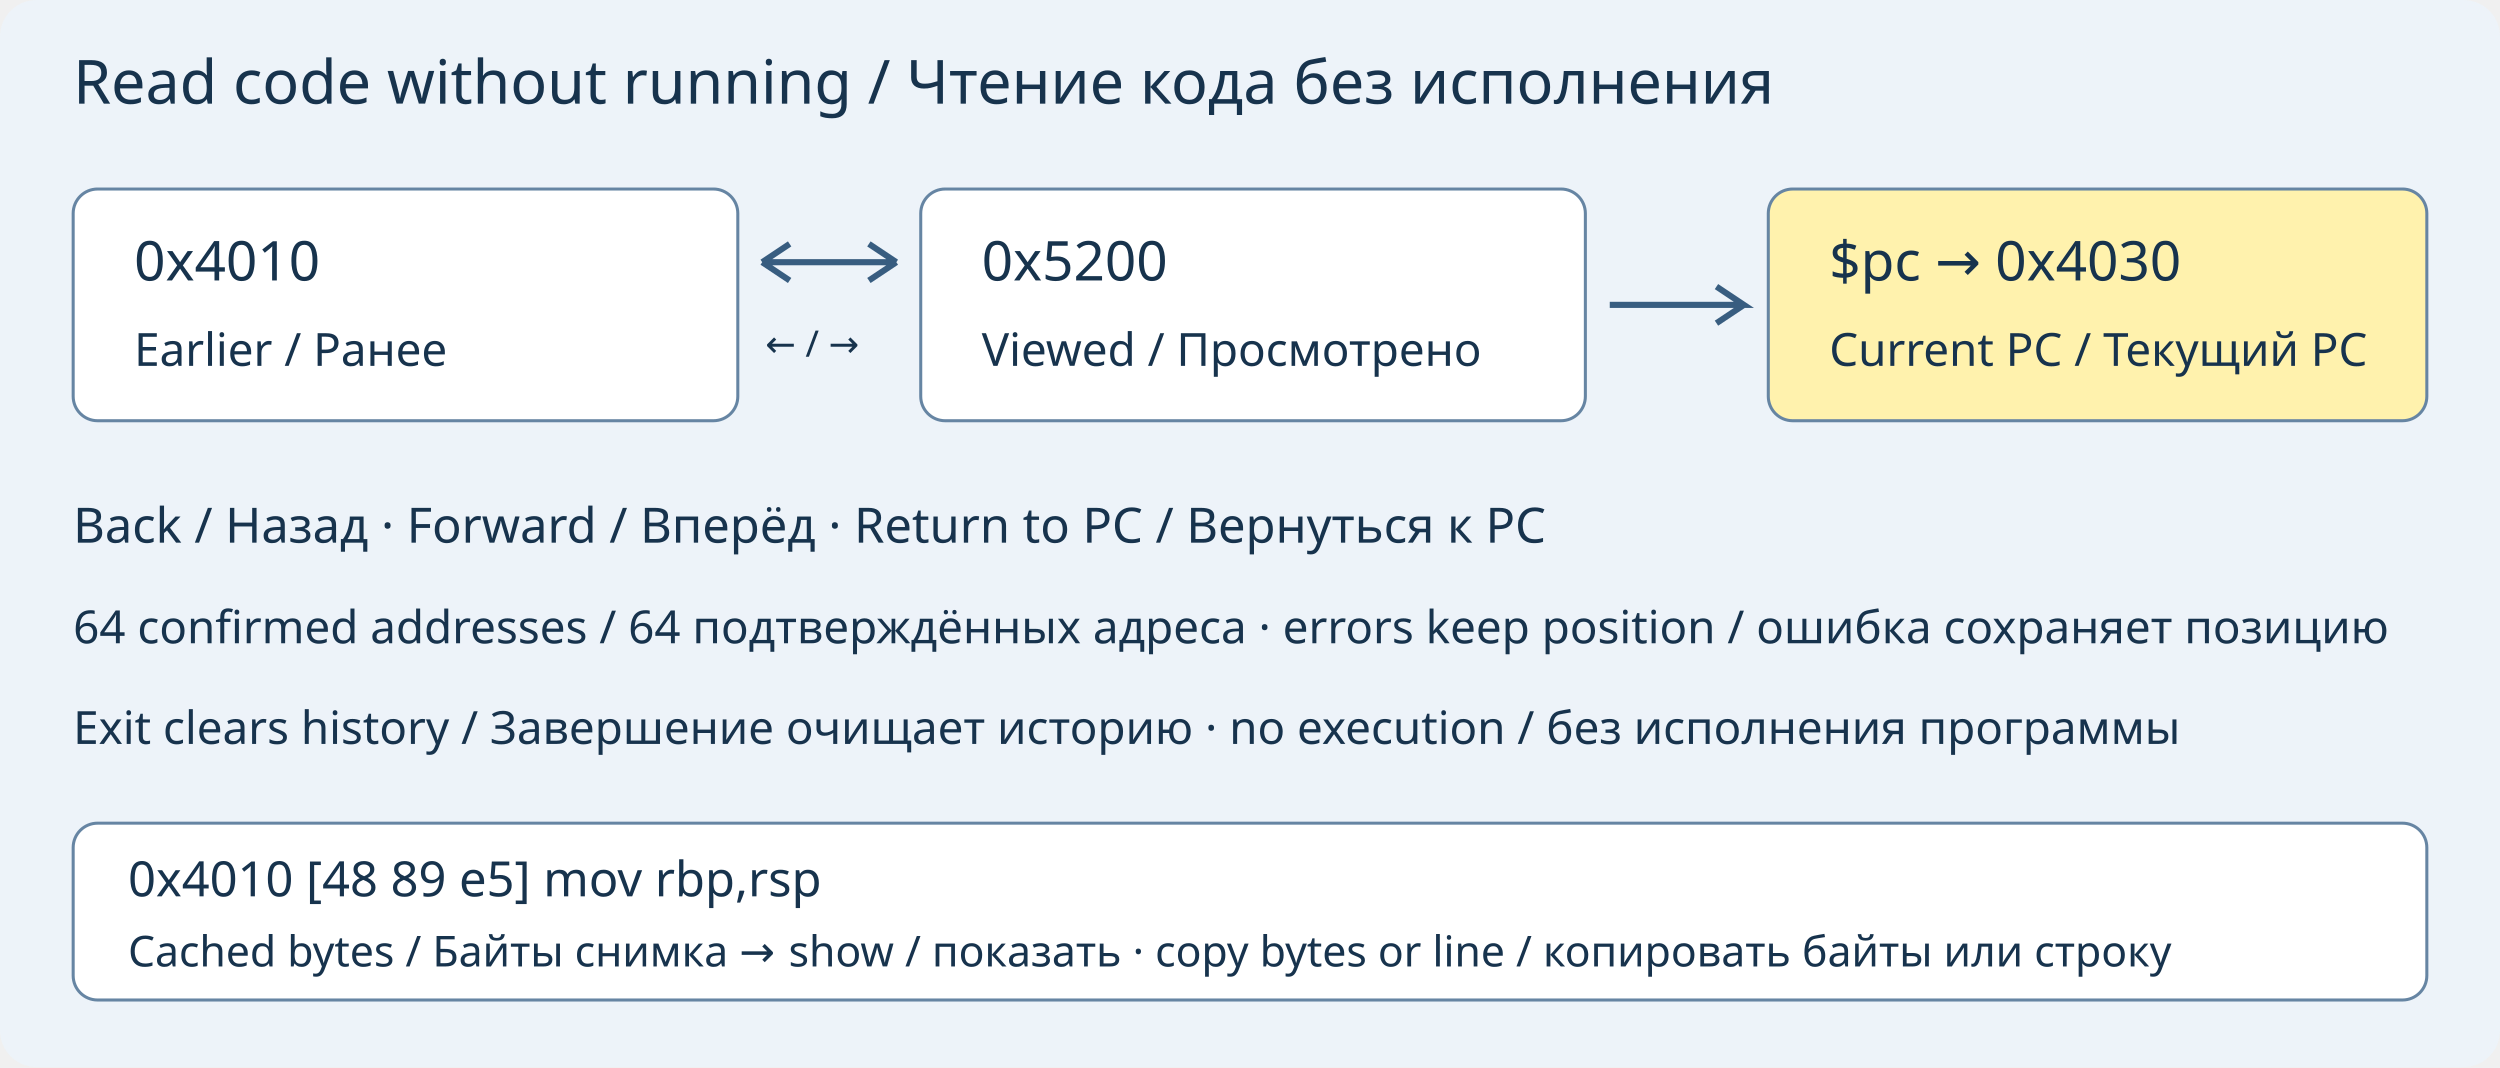
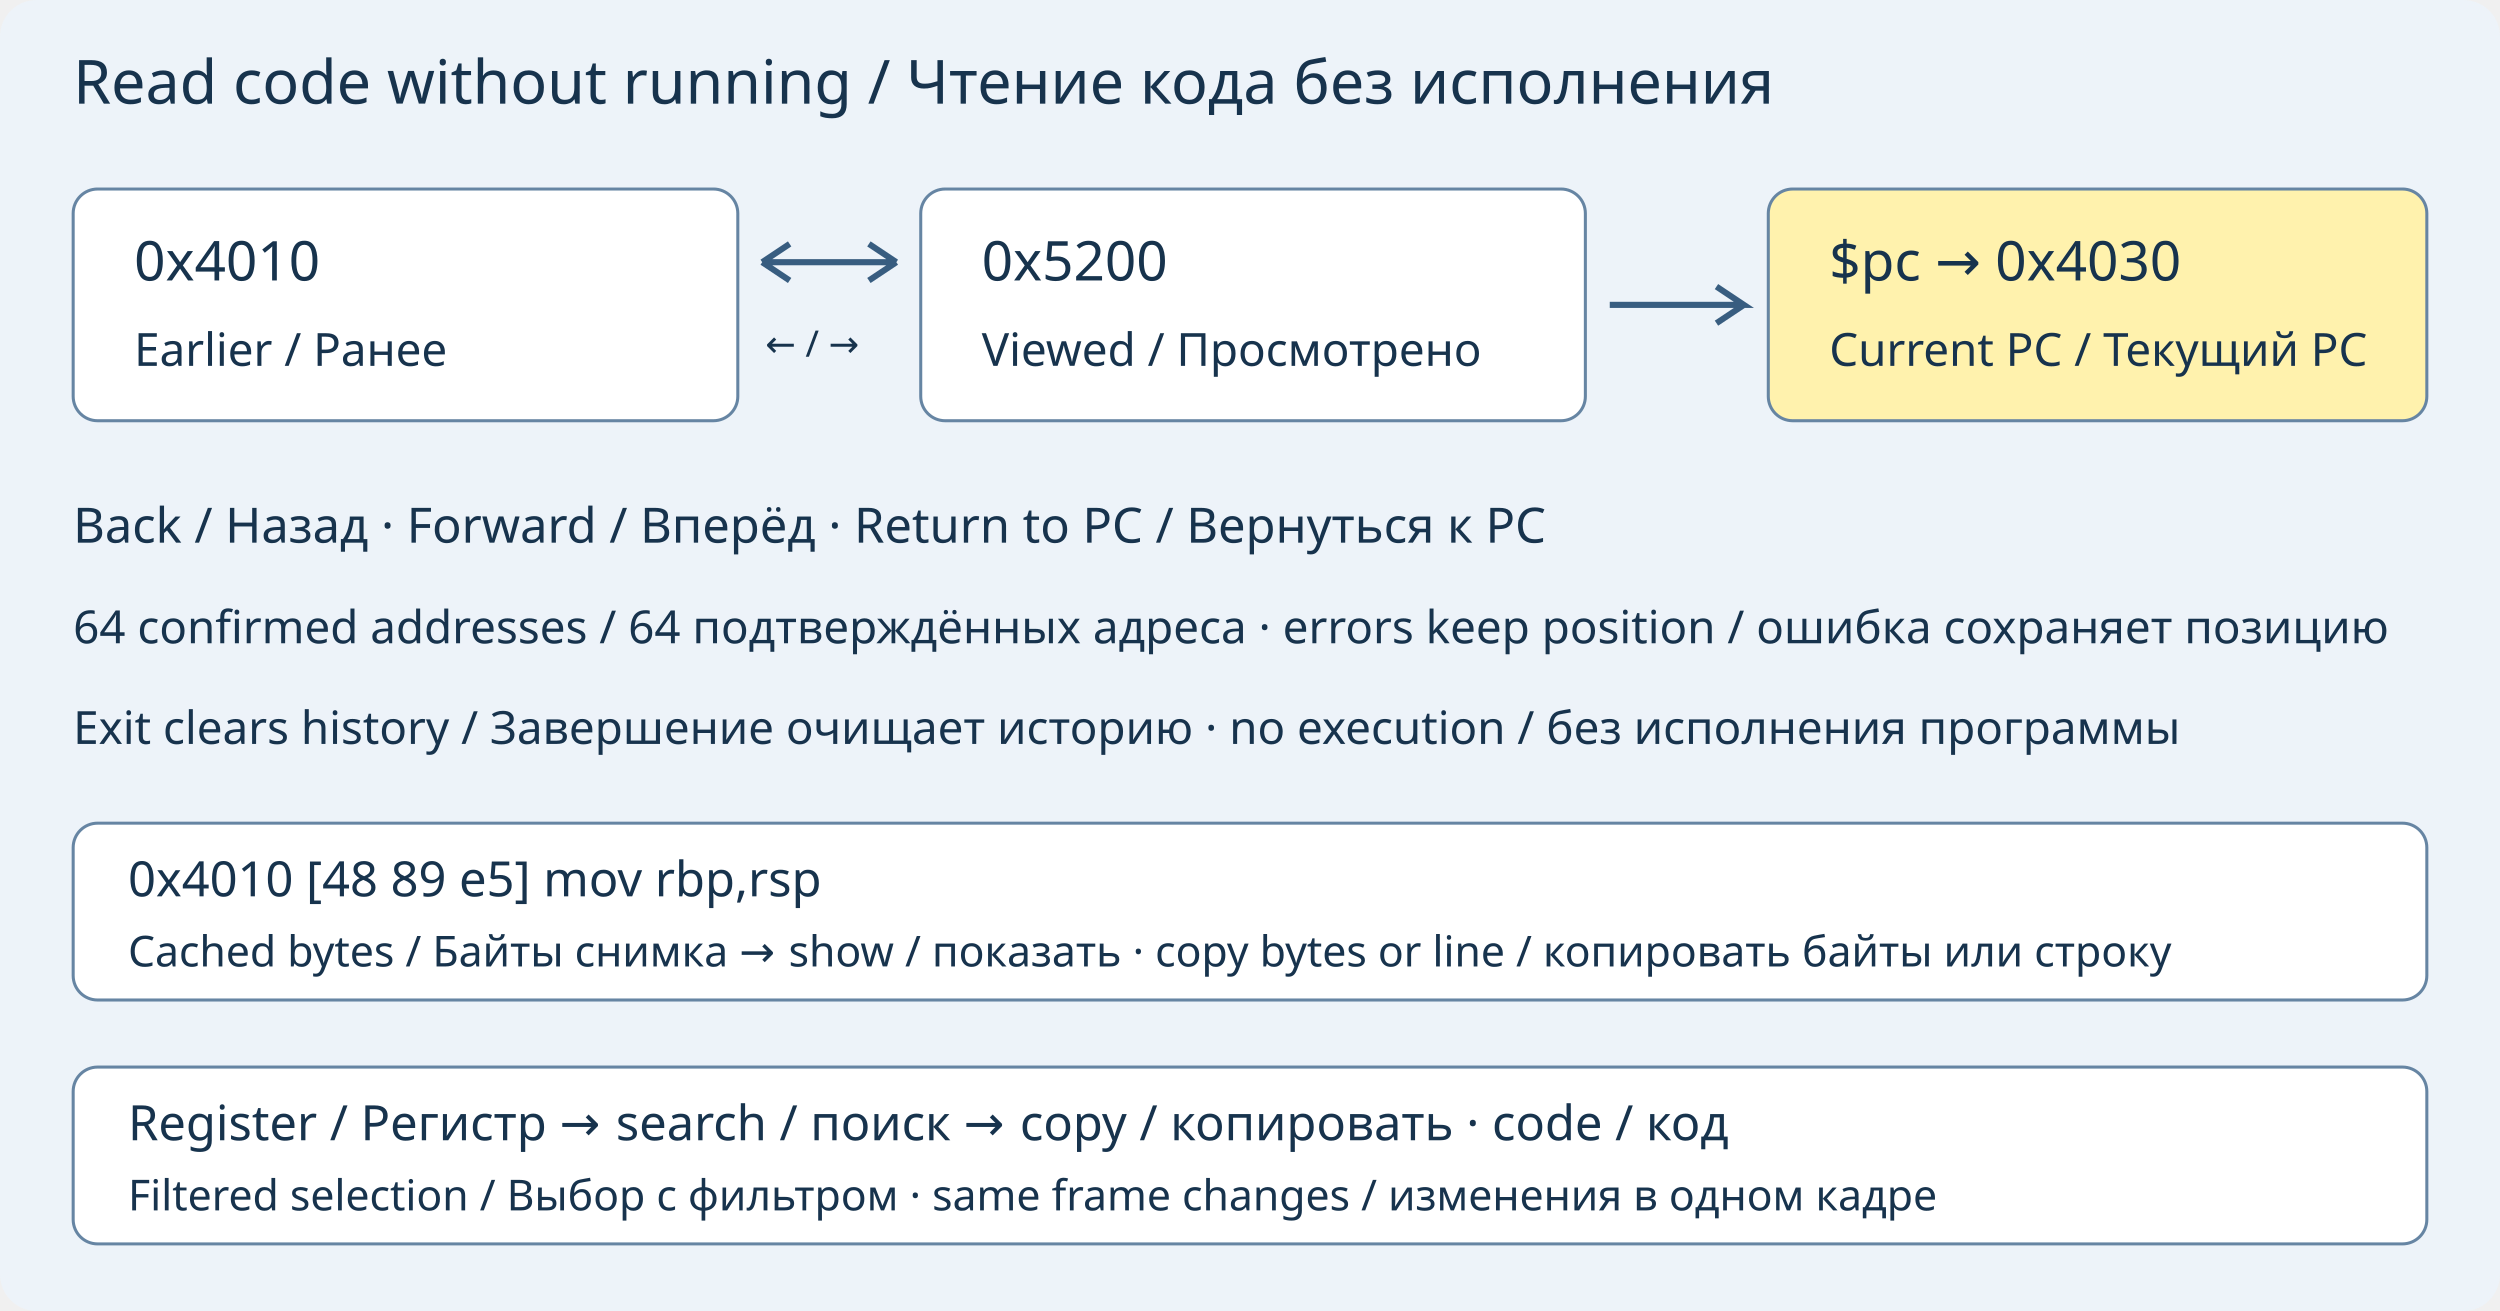
- <svg xmlns="http://www.w3.org/2000/svg" width="820" height="350" viewBox="0 0 820 350" role="img" aria-labelledby="title desc">
-   <rect width="820" height="350" rx="12" fill="#edf3f9" />
+ <svg xmlns="http://www.w3.org/2000/svg" width="820" height="430" viewBox="0 0 820 430" role="img" aria-labelledby="title desc">
+   <rect width="820" height="430" rx="12" fill="#edf3f9" />
  <g font-family="sans-serif" fill="#17334d">
    <text x="24" y="34" font-size="20">Read code without running / Чтение кода без исполнения</text>
    <rect x="24" y="62" width="218" height="76" rx="8" fill="#fff" stroke="#6685a3" />
    <rect x="302" y="62" width="218" height="76" rx="8" fill="#fff" stroke="#6685a3" />
    <rect x="580" y="62" width="216" height="76" rx="8" fill="#fff2ad" stroke="#6685a3" />
    <text x="44" y="92" font-size="18">0x4010</text>
    <text x="44" y="120" font-size="15">Earlier / Ранее</text>
    <text x="322" y="92" font-size="18">0x5200</text>
    <text x="322" y="120" font-size="15">Viewed / Просмотрено</text>
    <text x="600" y="92" font-size="18">$pc → 0x4030</text>
    <text x="600" y="120" font-size="15">Current PC / Текущий PC</text>
    <path d="M250 86 H294 M250 86 l9 -6 M250 86 l9 6 M294 86 l-9 -6 M294 86 l-9 6" fill="none" stroke="#385d80" stroke-width="2" />
    <text x="251" y="117" font-size="12">← / →</text>
    <path d="M528 100 H572 l-9 -6 M572 100 l-9 6" fill="none" stroke="#385d80" stroke-width="2" />
    <text x="24" y="178" font-size="16">Back / Назад · Forward / Вперёд · Return to PC / Вернуться к PC</text>
    <text x="24" y="211" font-size="15">64 confirmed addresses / 64 подтверждённых адреса · errors keep position / ошибка сохраняет позицию</text>
    <text x="24" y="244" font-size="15">Exit clears history / Завершение очищает историю · no execution / без исполнения программы</text>
    <rect x="24" y="270" width="772" height="58" rx="8" fill="#fff" stroke="#6685a3" />
    <text x="42" y="294" font-size="16">0x4010   [48 89 e5]   mov rbp,rsp</text>
    <text x="42" y="317" font-size="14">Cached bytes / Байты снимка → show / показать · copy bytes or line / копировать байты или строку</text>
+     <rect x="24" y="350" width="772" height="58" rx="8" fill="#fff" stroke="#6685a3" />
+     <text x="42" y="374" font-size="16">Register / Регистр → search / поиск → copy / копировать · code / код</text>
+     <text x="42" y="397" font-size="14">Filtered selection / Выбор с фильтром · same frame changes / изменения в одном кадре</text>
  </g>
</svg>
